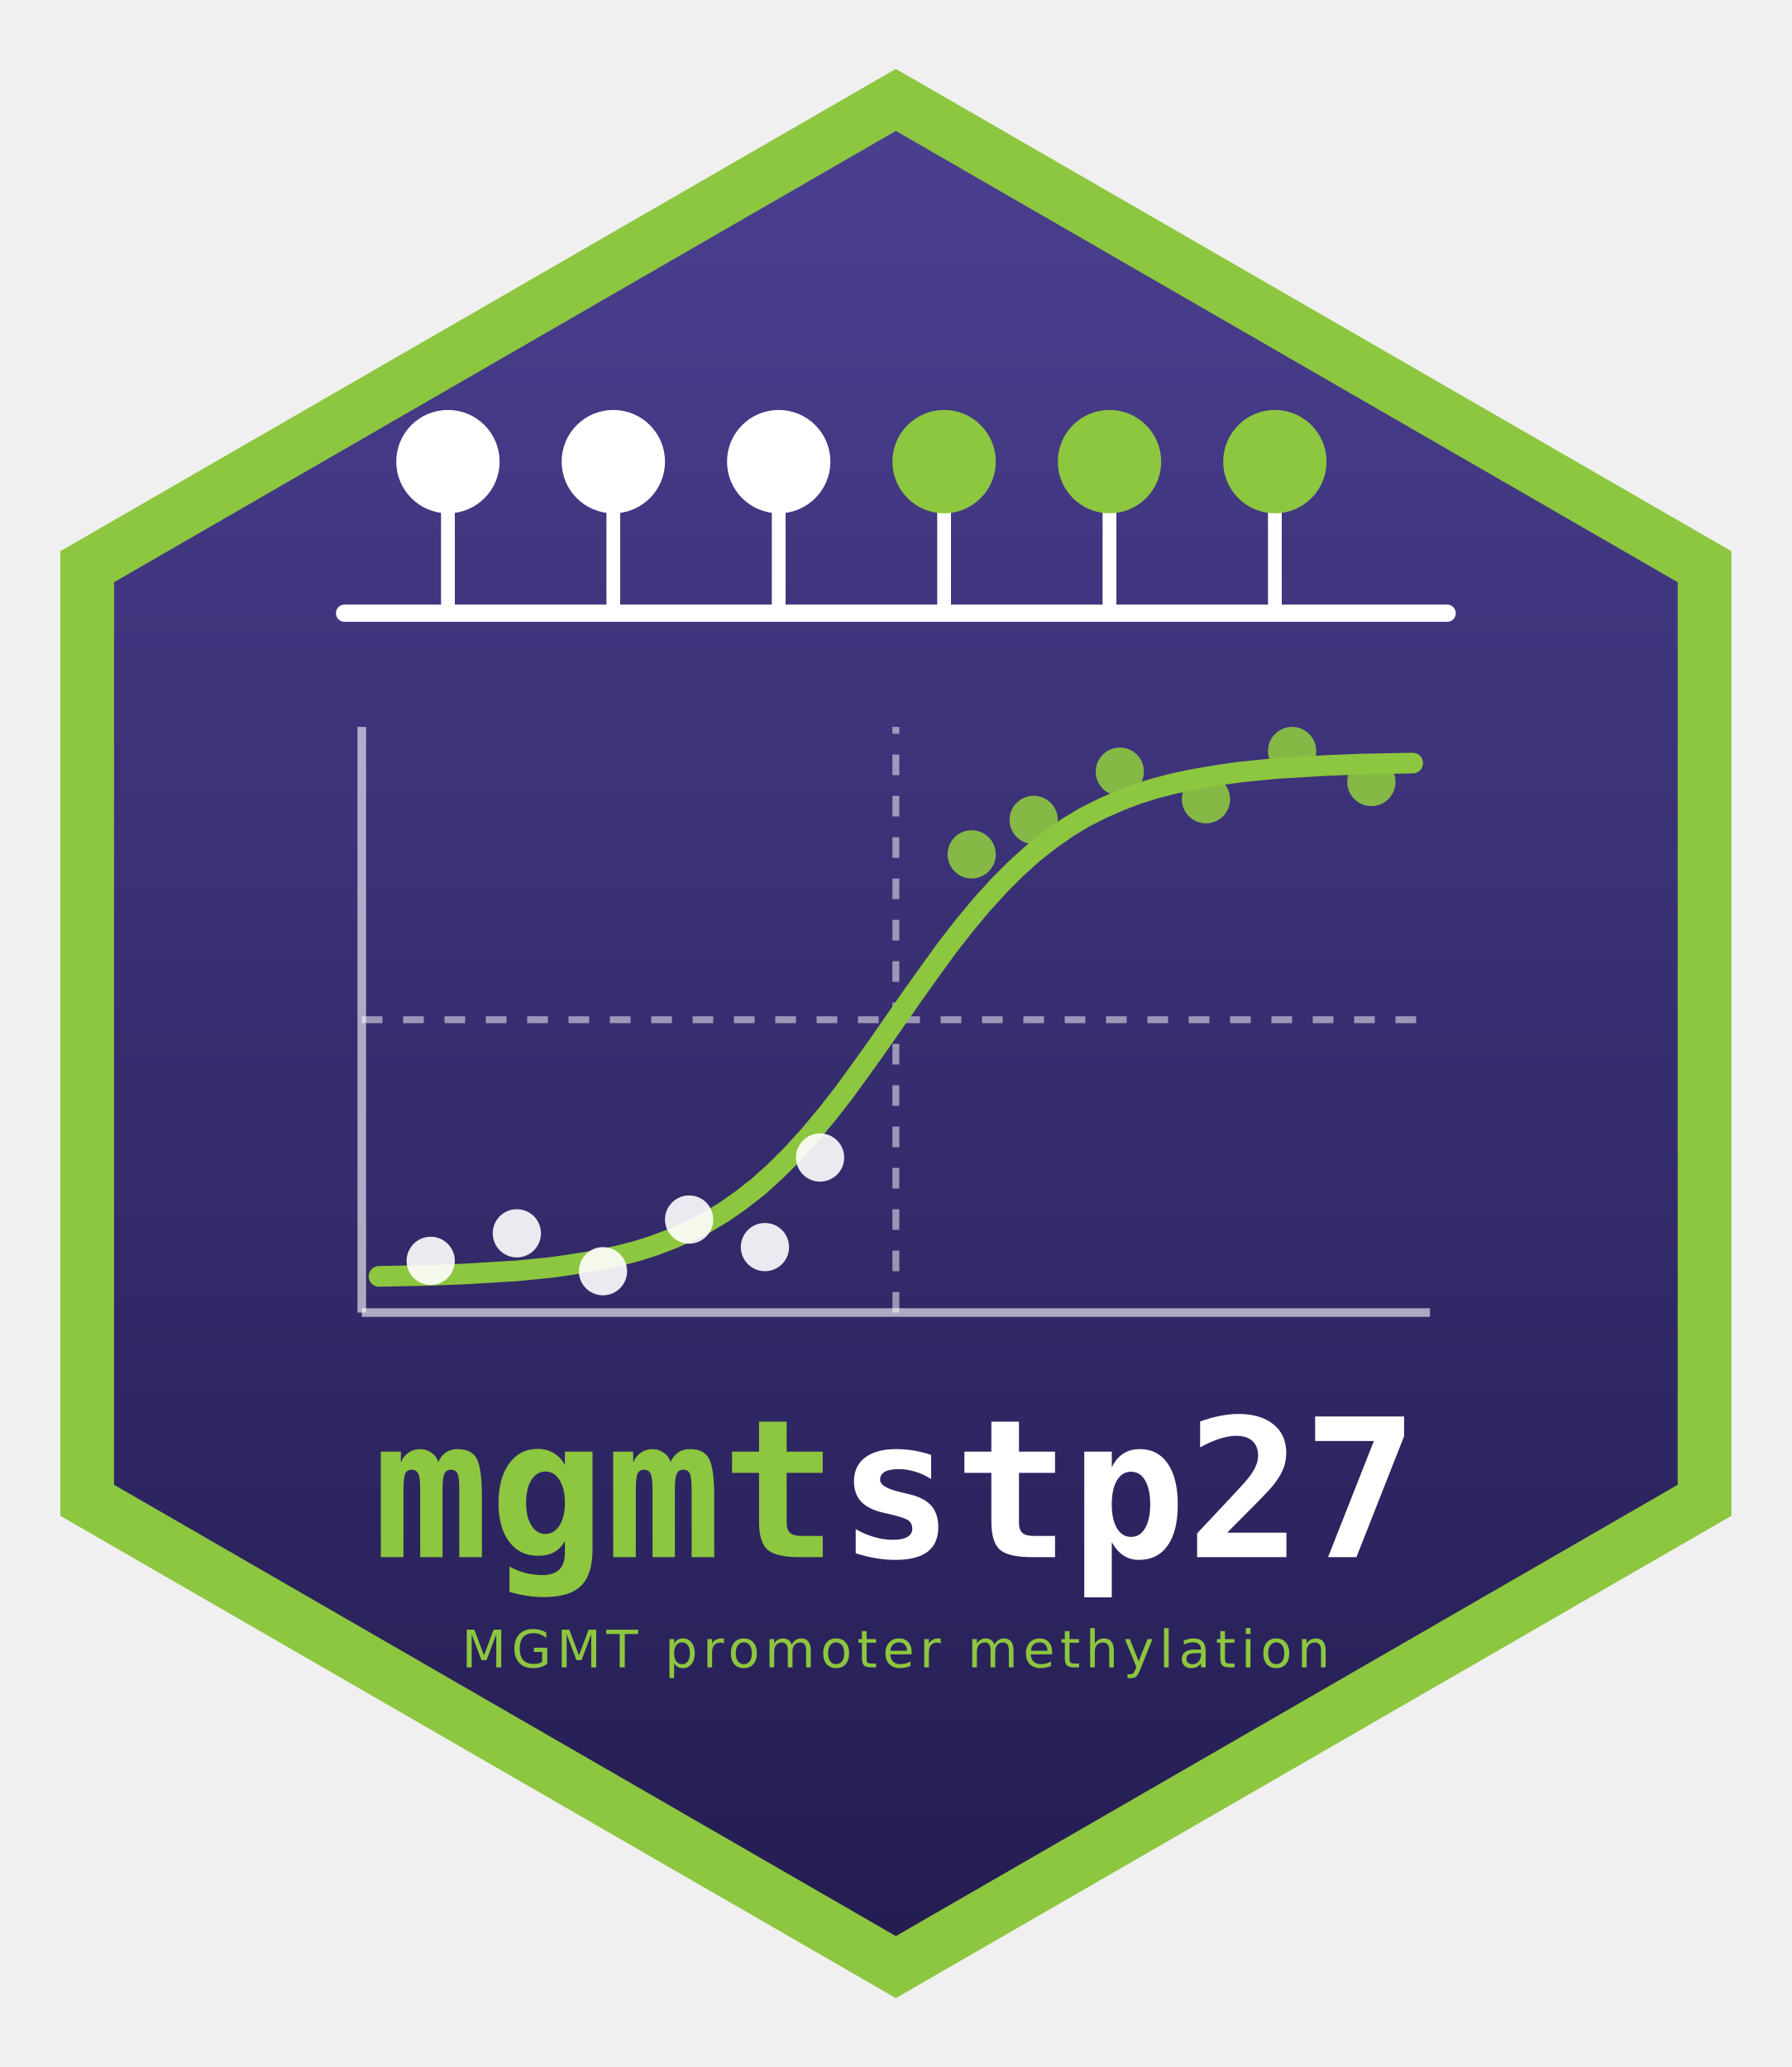
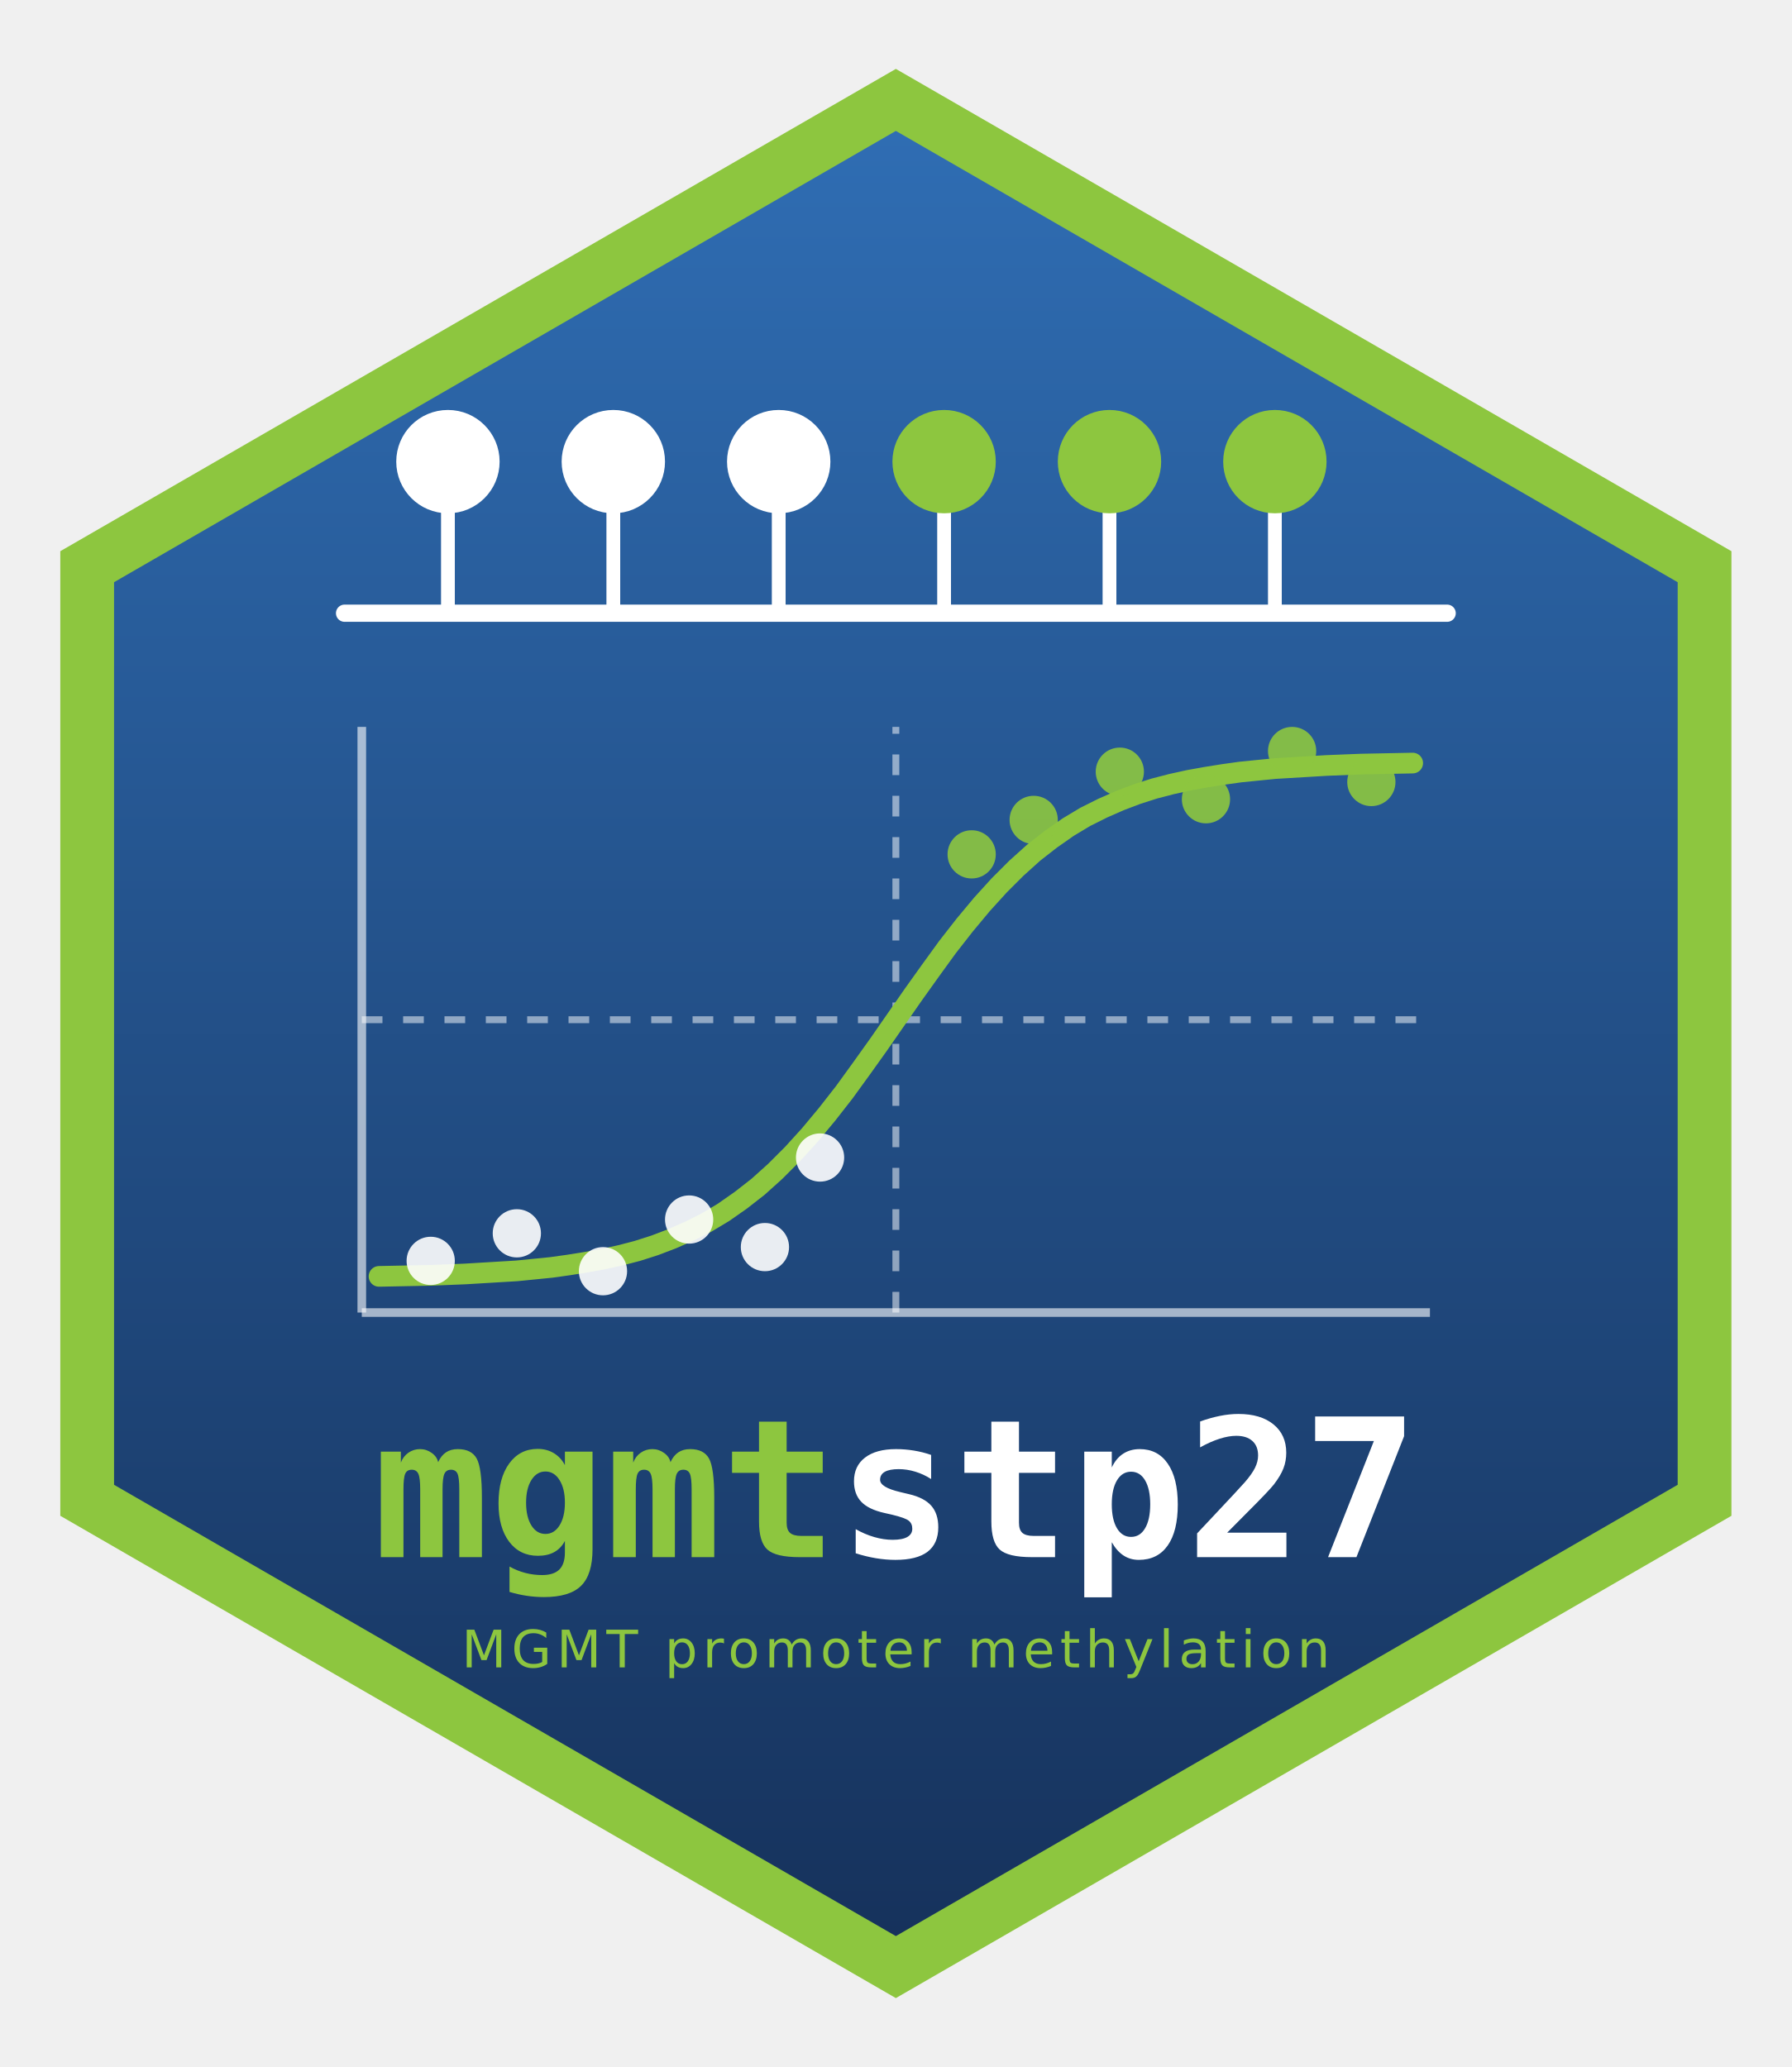
<svg xmlns="http://www.w3.org/2000/svg" width="520" height="600" viewBox="0 0 520 600">
  <defs>
    <linearGradient id="bg" x1="0" y1="0" x2="0" y2="1">
-       <stop offset="0" stop-color="#4a3f8f" />
-       <stop offset="1" stop-color="#241d52" />
+       <stop offset="0" stop-color="#2f6db3" />
+       <stop offset="1" stop-color="#16325c" />
    </linearGradient>
  </defs>
  <polygon points="260,20 502.5,160 502.5,440 260,580 17.5,440 17.5,160" fill="#8DC63F" />
  <polygon points="260,38 486.9,169 486.9,431 260,562 33.1,431 33.1,169" fill="url(#bg)" />
  <line x1="100" y1="178" x2="420" y2="178" stroke="#ffffff" stroke-width="5" stroke-linecap="round" />
  <line x1="130" y1="178" x2="130" y2="146" stroke="#ffffff" stroke-width="4" />
  <circle cx="130" cy="134" r="13" fill="#ffffff" stroke="#ffffff" stroke-width="4" />
  <line x1="178" y1="178" x2="178" y2="146" stroke="#ffffff" stroke-width="4" />
  <circle cx="178" cy="134" r="13" fill="#ffffff" stroke="#ffffff" stroke-width="4" />
  <line x1="226" y1="178" x2="226" y2="146" stroke="#ffffff" stroke-width="4" />
  <circle cx="226" cy="134" r="13" fill="#ffffff" stroke="#ffffff" stroke-width="4" />
  <line x1="274" y1="178" x2="274" y2="146" stroke="#ffffff" stroke-width="4" />
  <circle cx="274" cy="134" r="13" fill="#8DC63F" stroke="#8DC63F" stroke-width="4" />
  <line x1="322" y1="178" x2="322" y2="146" stroke="#ffffff" stroke-width="4" />
  <circle cx="322" cy="134" r="13" fill="#8DC63F" stroke="#8DC63F" stroke-width="4" />
  <line x1="370" y1="178" x2="370" y2="146" stroke="#ffffff" stroke-width="4" />
  <circle cx="370" cy="134" r="13" fill="#8DC63F" stroke="#8DC63F" stroke-width="4" />
  <g transform="translate(0,-14)">
    <g stroke="#ffffff" stroke-opacity="0.6" stroke-width="2.5">
      <line x1="105" y1="395" x2="415" y2="395" />
      <line x1="105" y1="395" x2="105" y2="225" />
    </g>
    <g stroke="#ffffff" stroke-opacity="0.5" stroke-width="2" stroke-dasharray="6 6">
      <line x1="105" y1="310" x2="415" y2="310" />
      <line x1="260" y1="395" x2="260" y2="225" />
    </g>
    <path d="M110,384.5 L115,384.4 L120,384.3 L125,384.2 L130,384.0 L135,383.8 L140,383.5 L145,383.2 L150,382.9 L155,382.4 L160,381.9 L165,381.2 L170,380.4 L175,379.5 L180,378.4 L185,377.1 L190,375.5 L195,373.6 L200,371.4 L205,368.9 L210,365.9 L215,362.4 L220,358.5 L225,354.0 L230,349.0 L235,343.5 L240,337.5 L245,331.1 L250,324.2 L255,317.2 L260,310.0 L265,302.8 L270,295.8 L275,288.9 L280,282.5 L285,276.5 L290,271.0 L295,266.0 L300,261.5 L305,257.6 L310,254.1 L315,251.1 L320,248.6 L325,246.4 L330,244.5 L335,242.9 L340,241.6 L345,240.5 L350,239.6 L355,238.8 L360,238.1 L365,237.6 L370,237.1 L375,236.8 L380,236.5 L385,236.2 L390,236.0 L395,235.8 L400,235.7 L405,235.6 L410,235.5" fill="none" stroke="#8DC63F" stroke-width="6" stroke-linecap="round" />
    <circle cx="125" cy="380" r="7" fill="#ffffff" opacity="0.9" />
    <circle cx="150" cy="372" r="7" fill="#ffffff" opacity="0.9" />
    <circle cx="175" cy="383" r="7" fill="#ffffff" opacity="0.9" />
    <circle cx="200" cy="368" r="7" fill="#ffffff" opacity="0.9" />
    <circle cx="222" cy="376" r="7" fill="#ffffff" opacity="0.9" />
    <circle cx="238" cy="350" r="7" fill="#ffffff" opacity="0.9" />
    <circle cx="282" cy="262" r="7" fill="#8DC63F" opacity="0.9" />
    <circle cx="300" cy="252" r="7" fill="#8DC63F" opacity="0.9" />
    <circle cx="325" cy="238" r="7" fill="#8DC63F" opacity="0.9" />
    <circle cx="350" cy="246" r="7" fill="#8DC63F" opacity="0.9" />
    <circle cx="375" cy="232" r="7" fill="#8DC63F" opacity="0.9" />
    <circle cx="398" cy="241" r="7" fill="#8DC63F" opacity="0.9" />
  </g>
  <text x="260" y="452" font-family="DejaVu Sans Mono" font-weight="bold" font-size="56" fill="#ffffff" text-anchor="middle">
    <tspan fill="#8DC63F">mgmt</tspan>stp27</text>
  <text x="260" y="484" font-family="DejaVu Sans" font-size="15" fill="#8DC63F" text-anchor="middle" letter-spacing="1.5">MGMT promoter methylation</text>
</svg>
